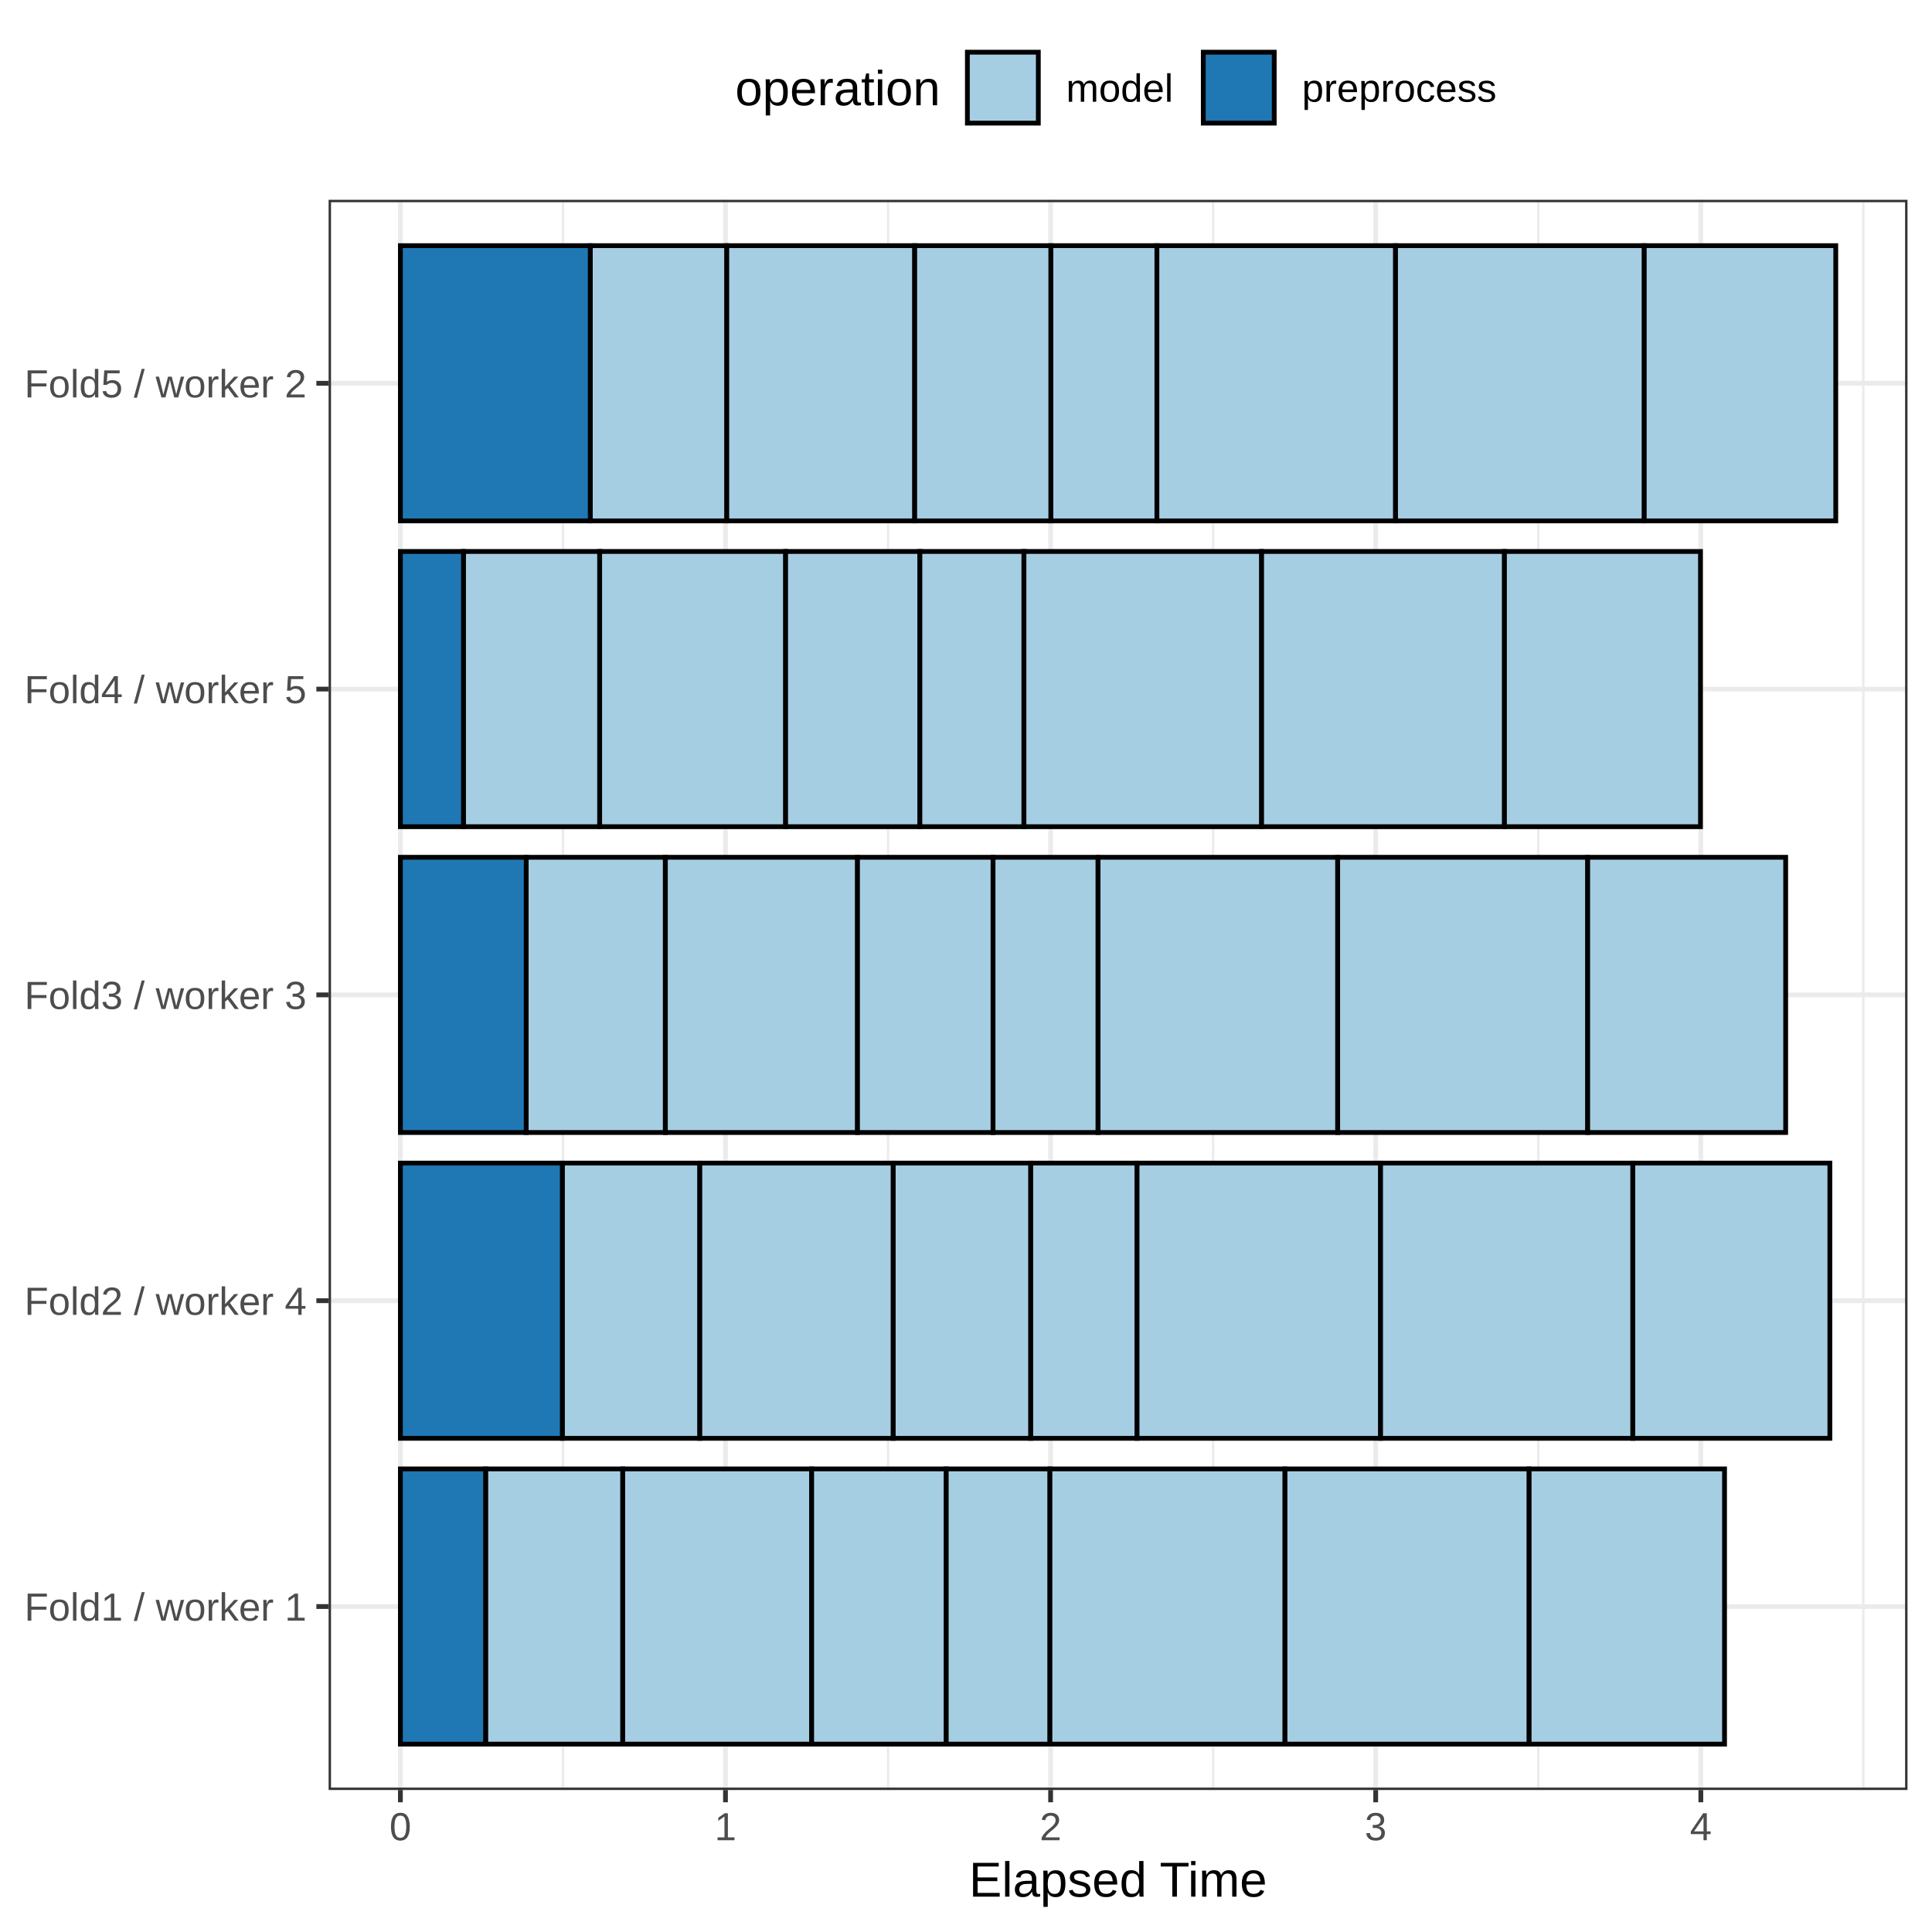
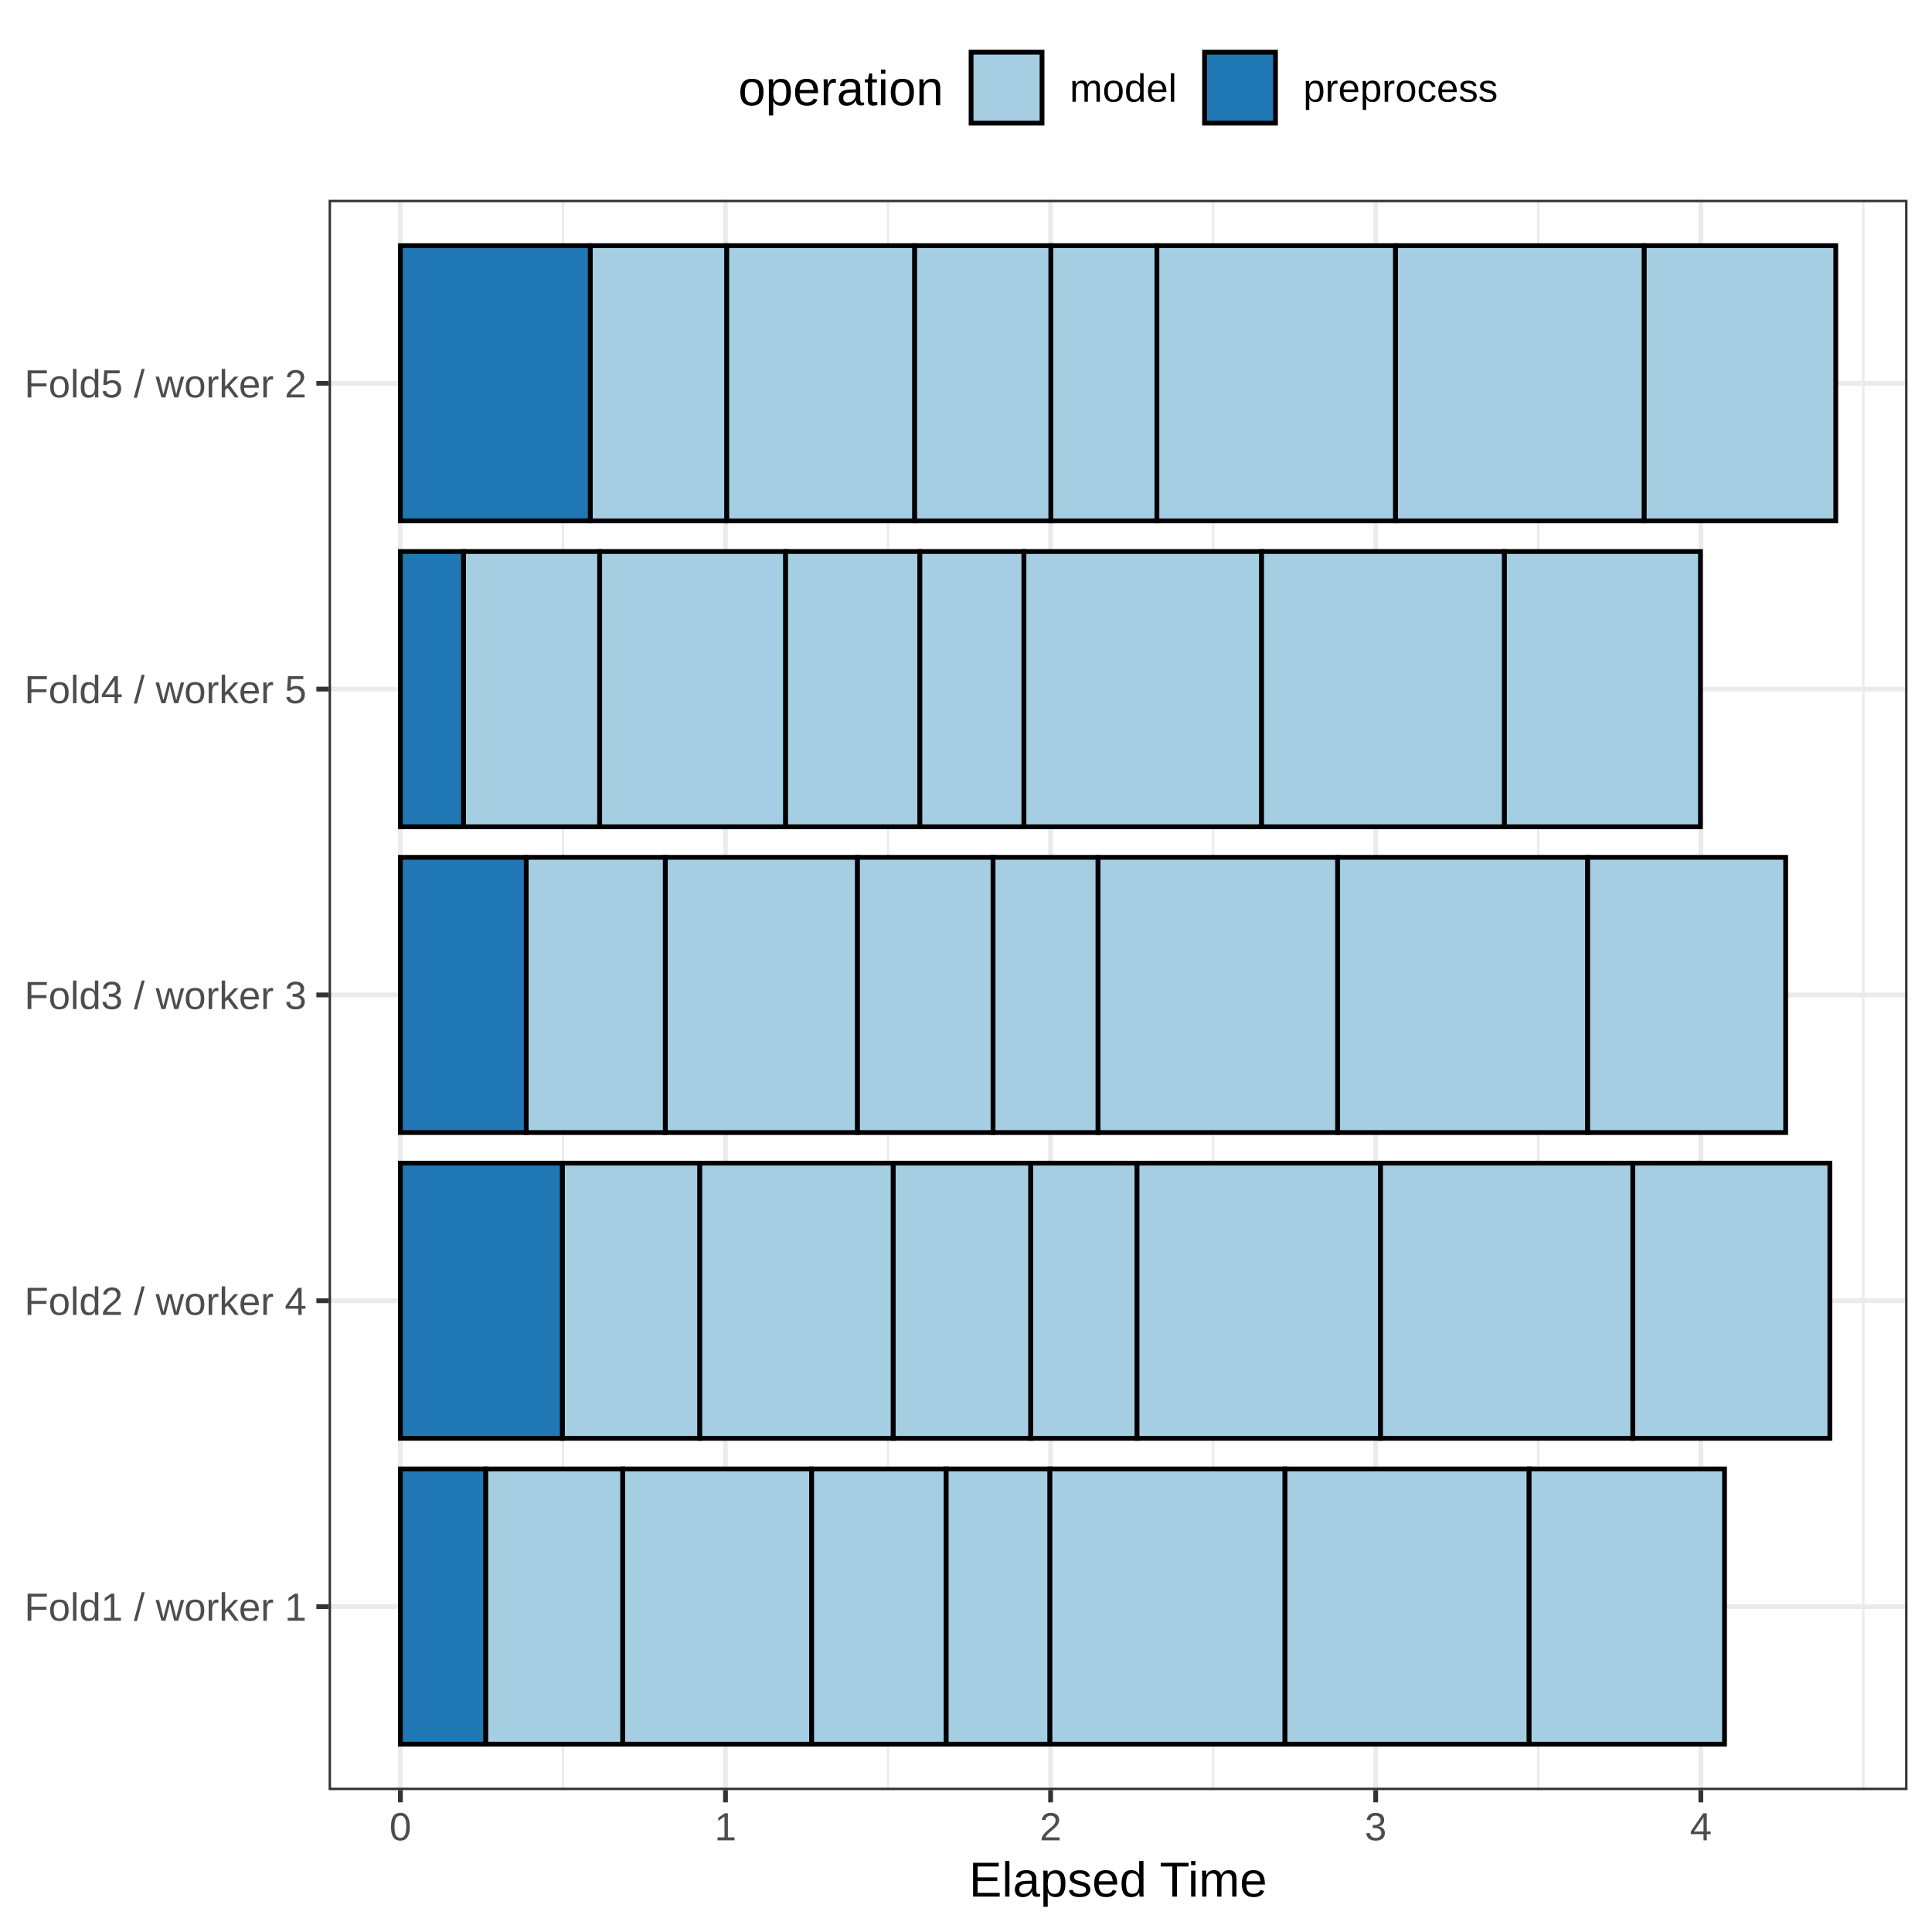
<svg xmlns="http://www.w3.org/2000/svg" class="svglite" width="432.00pt" height="432.00pt" viewBox="0 0 432.00 432.00">
  <defs>
    <style type="text/css">
    .svglite line, .svglite polyline, .svglite polygon, .svglite path, .svglite rect, .svglite circle {
      fill: none;
      stroke: #000000;
      stroke-linecap: round;
      stroke-linejoin: round;
      stroke-miterlimit: 10.00;
    }
    .svglite text {
      white-space: pre;
    }
  </style>
  </defs>
-   <rect width="100%" height="100%" style="stroke: none; fill: #FFFFFF;" />
+   <rect width="100%" height="100%" style="stroke: none; fill: none;" />
  <defs>
    <clipPath id="cpMC4wMHw0MzIuMDB8MC4wMHw0MzIuMDA=">
      <rect x="0.00" y="0.00" width="432.00" height="432.00" />
    </clipPath>
  </defs>
  <g clip-path="url(#cpMC4wMHw0MzIuMDB8MC4wMHw0MzIuMDA=)">
-     <rect x="0.00" y="0.00" width="432.00" height="432.00" style="stroke-width: 1.07; stroke: #FFFFFF; fill: #FFFFFF;" />
+     <rect x="0" y="0.00" width="432.00" height="432.00" style="stroke-width: 1.07; stroke: #FFFFFF; fill: #FFFFFF;" />
  </g>
  <defs>
-     <clipPath id="cpNzMuNDh8NDI2LjUyfDQ0LjY4fDQwMC4yNQ==">
-       <rect x="73.48" y="44.68" width="353.04" height="355.57" />
+     <clipPath id="cpNzMuNDh8NDI2LjUyfDQ0LjY4fDQwMC4yNw==">
+       <rect x="73.48" y="44.68" width="353.04" height="355.59" />
    </clipPath>
  </defs>
-   <g clip-path="url(#cpNzMuNDh8NDI2LjUyfDQ0LjY4fDQwMC4yNQ==)">
-     <rect x="73.48" y="44.68" width="353.04" height="355.57" style="stroke-width: 1.07; stroke: none; fill: #FFFFFF;" />
-     <polyline points="125.88,400.25 125.88,44.68 " style="stroke-width: 0.53; stroke: #EBEBEB; stroke-linecap: butt;" />
-     <polyline points="198.57,400.25 198.57,44.68 " style="stroke-width: 0.53; stroke: #EBEBEB; stroke-linecap: butt;" />
-     <polyline points="271.26,400.25 271.26,44.68 " style="stroke-width: 0.53; stroke: #EBEBEB; stroke-linecap: butt;" />
-     <polyline points="343.96,400.25 343.96,44.68 " style="stroke-width: 0.53; stroke: #EBEBEB; stroke-linecap: butt;" />
-     <polyline points="416.65,400.25 416.65,44.68 " style="stroke-width: 0.53; stroke: #EBEBEB; stroke-linecap: butt;" />
-     <polyline points="73.48,359.22 426.52,359.22 " style="stroke-width: 1.07; stroke: #EBEBEB; stroke-linecap: butt;" />
-     <polyline points="73.48,290.84 426.52,290.84 " style="stroke-width: 1.07; stroke: #EBEBEB; stroke-linecap: butt;" />
-     <polyline points="73.48,222.46 426.52,222.46 " style="stroke-width: 1.07; stroke: #EBEBEB; stroke-linecap: butt;" />
-     <polyline points="73.48,154.08 426.52,154.08 " style="stroke-width: 1.07; stroke: #EBEBEB; stroke-linecap: butt;" />
-     <polyline points="73.48,85.70 426.52,85.70 " style="stroke-width: 1.07; stroke: #EBEBEB; stroke-linecap: butt;" />
-     <polyline points="89.53,400.25 89.53,44.68 " style="stroke-width: 1.07; stroke: #EBEBEB; stroke-linecap: butt;" />
-     <polyline points="162.22,400.25 162.22,44.68 " style="stroke-width: 1.07; stroke: #EBEBEB; stroke-linecap: butt;" />
-     <polyline points="234.92,400.25 234.92,44.68 " style="stroke-width: 1.07; stroke: #EBEBEB; stroke-linecap: butt;" />
-     <polyline points="307.61,400.25 307.61,44.68 " style="stroke-width: 1.07; stroke: #EBEBEB; stroke-linecap: butt;" />
-     <polyline points="380.31,400.25 380.31,44.68 " style="stroke-width: 1.07; stroke: #EBEBEB; stroke-linecap: butt;" />
-     <rect x="108.58" y="328.45" width="30.68" height="61.54" style="stroke-width: 1.07; stroke-linecap: butt; stroke-linejoin: miter; fill: #A6CEE3;" />
-     <rect x="139.25" y="328.45" width="42.24" height="61.54" style="stroke-width: 1.07; stroke-linecap: butt; stroke-linejoin: miter; fill: #A6CEE3;" />
-     <rect x="181.49" y="328.45" width="30.10" height="61.54" style="stroke-width: 1.07; stroke-linecap: butt; stroke-linejoin: miter; fill: #A6CEE3;" />
-     <rect x="211.58" y="328.45" width="23.19" height="61.54" style="stroke-width: 1.07; stroke-linecap: butt; stroke-linejoin: miter; fill: #A6CEE3;" />
-     <rect x="234.77" y="328.45" width="52.56" height="61.54" style="stroke-width: 1.07; stroke-linecap: butt; stroke-linejoin: miter; fill: #A6CEE3;" />
-     <rect x="287.33" y="328.45" width="54.59" height="61.54" style="stroke-width: 1.07; stroke-linecap: butt; stroke-linejoin: miter; fill: #A6CEE3;" />
-     <rect x="341.92" y="328.45" width="43.69" height="61.54" style="stroke-width: 1.07; stroke-linecap: butt; stroke-linejoin: miter; fill: #A6CEE3;" />
-     <rect x="89.53" y="328.45" width="19.05" height="61.54" style="stroke-width: 1.07; stroke-linecap: butt; stroke-linejoin: miter; fill: #1F78B4;" />
+   <g clip-path="url(#cpNzMuNDh8NDI2LjUyfDQ0LjY4fDQwMC4yNw==)">
+     <rect x="73.48" y="44.68" width="353.04" height="355.59" style="stroke-width: 1.07; stroke: none; fill: #FFFFFF;" />
+     <polyline points="125.88,400.27 125.88,44.68 " style="stroke-width: 0.53; stroke: #EBEBEB; stroke-linecap: butt;" />
+     <polyline points="198.57,400.27 198.57,44.68 " style="stroke-width: 0.53; stroke: #EBEBEB; stroke-linecap: butt;" />
+     <polyline points="271.26,400.27 271.26,44.68 " style="stroke-width: 0.53; stroke: #EBEBEB; stroke-linecap: butt;" />
+     <polyline points="343.96,400.27 343.96,44.68 " style="stroke-width: 0.53; stroke: #EBEBEB; stroke-linecap: butt;" />
+     <polyline points="416.65,400.27 416.65,44.68 " style="stroke-width: 0.53; stroke: #EBEBEB; stroke-linecap: butt;" />
+     <polyline points="73.48,359.24 426.52,359.24 " style="stroke-width: 1.07; stroke: #EBEBEB; stroke-linecap: butt;" />
+     <polyline points="73.48,290.85 426.52,290.85 " style="stroke-width: 1.07; stroke: #EBEBEB; stroke-linecap: butt;" />
+     <polyline points="73.48,222.47 426.52,222.47 " style="stroke-width: 1.07; stroke: #EBEBEB; stroke-linecap: butt;" />
+     <polyline points="73.48,154.09 426.52,154.09 " style="stroke-width: 1.07; stroke: #EBEBEB; stroke-linecap: butt;" />
+     <polyline points="73.48,85.71 426.52,85.71 " style="stroke-width: 1.07; stroke: #EBEBEB; stroke-linecap: butt;" />
+     <polyline points="89.53,400.27 89.53,44.68 " style="stroke-width: 1.07; stroke: #EBEBEB; stroke-linecap: butt;" />
+     <polyline points="162.22,400.27 162.22,44.68 " style="stroke-width: 1.07; stroke: #EBEBEB; stroke-linecap: butt;" />
+     <polyline points="234.92,400.27 234.92,44.68 " style="stroke-width: 1.07; stroke: #EBEBEB; stroke-linecap: butt;" />
+     <polyline points="307.61,400.27 307.61,44.68 " style="stroke-width: 1.07; stroke: #EBEBEB; stroke-linecap: butt;" />
+     <polyline points="380.31,400.27 380.31,44.68 " style="stroke-width: 1.07; stroke: #EBEBEB; stroke-linecap: butt;" />
+     <rect x="108.58" y="328.46" width="30.68" height="61.54" style="stroke-width: 1.07; stroke-linecap: butt; stroke-linejoin: miter; fill: #A6CEE3;" />
+     <rect x="139.25" y="328.46" width="42.24" height="61.54" style="stroke-width: 1.07; stroke-linecap: butt; stroke-linejoin: miter; fill: #A6CEE3;" />
+     <rect x="181.49" y="328.46" width="30.10" height="61.54" style="stroke-width: 1.07; stroke-linecap: butt; stroke-linejoin: miter; fill: #A6CEE3;" />
+     <rect x="211.58" y="328.46" width="23.19" height="61.54" style="stroke-width: 1.07; stroke-linecap: butt; stroke-linejoin: miter; fill: #A6CEE3;" />
+     <rect x="234.77" y="328.46" width="52.56" height="61.54" style="stroke-width: 1.07; stroke-linecap: butt; stroke-linejoin: miter; fill: #A6CEE3;" />
+     <rect x="287.33" y="328.46" width="54.59" height="61.54" style="stroke-width: 1.07; stroke-linecap: butt; stroke-linejoin: miter; fill: #A6CEE3;" />
+     <rect x="341.92" y="328.46" width="43.69" height="61.54" style="stroke-width: 1.07; stroke-linecap: butt; stroke-linejoin: miter; fill: #A6CEE3;" />
+     <rect x="89.53" y="328.46" width="19.05" height="61.54" style="stroke-width: 1.07; stroke-linecap: butt; stroke-linejoin: miter; fill: #1F78B4;" />
    <rect x="131.98" y="54.93" width="30.53" height="61.54" style="stroke-width: 1.07; stroke-linecap: butt; stroke-linejoin: miter; fill: #A6CEE3;" />
    <rect x="162.51" y="54.93" width="42.02" height="61.54" style="stroke-width: 1.07; stroke-linecap: butt; stroke-linejoin: miter; fill: #A6CEE3;" />
    <rect x="204.53" y="54.93" width="30.46" height="61.54" style="stroke-width: 1.07; stroke-linecap: butt; stroke-linejoin: miter; fill: #A6CEE3;" />
    <rect x="234.99" y="54.93" width="23.70" height="61.54" style="stroke-width: 1.07; stroke-linecap: butt; stroke-linejoin: miter; fill: #A6CEE3;" />
    <rect x="258.69" y="54.93" width="53.36" height="61.54" style="stroke-width: 1.07; stroke-linecap: butt; stroke-linejoin: miter; fill: #A6CEE3;" />
    <rect x="312.05" y="54.93" width="55.61" height="61.54" style="stroke-width: 1.07; stroke-linecap: butt; stroke-linejoin: miter; fill: #A6CEE3;" />
    <rect x="367.66" y="54.93" width="42.82" height="61.54" style="stroke-width: 1.07; stroke-linecap: butt; stroke-linejoin: miter; fill: #A6CEE3;" />
    <rect x="89.53" y="54.93" width="42.45" height="61.54" style="stroke-width: 1.07; stroke-linecap: butt; stroke-linejoin: miter; fill: #1F78B4;" />
-     <rect x="117.66" y="191.69" width="31.11" height="61.54" style="stroke-width: 1.07; stroke-linecap: butt; stroke-linejoin: miter; fill: #A6CEE3;" />
-     <rect x="148.78" y="191.69" width="42.96" height="61.54" style="stroke-width: 1.07; stroke-linecap: butt; stroke-linejoin: miter; fill: #A6CEE3;" />
-     <rect x="191.74" y="191.69" width="30.31" height="61.54" style="stroke-width: 1.07; stroke-linecap: butt; stroke-linejoin: miter; fill: #A6CEE3;" />
-     <rect x="222.05" y="191.69" width="23.48" height="61.54" style="stroke-width: 1.07; stroke-linecap: butt; stroke-linejoin: miter; fill: #A6CEE3;" />
-     <rect x="245.53" y="191.69" width="53.58" height="61.54" style="stroke-width: 1.07; stroke-linecap: butt; stroke-linejoin: miter; fill: #A6CEE3;" />
-     <rect x="299.11" y="191.69" width="55.90" height="61.54" style="stroke-width: 1.07; stroke-linecap: butt; stroke-linejoin: miter; fill: #A6CEE3;" />
-     <rect x="355.01" y="191.69" width="44.27" height="61.54" style="stroke-width: 1.07; stroke-linecap: butt; stroke-linejoin: miter; fill: #A6CEE3;" />
-     <rect x="89.53" y="191.69" width="28.13" height="61.54" style="stroke-width: 1.07; stroke-linecap: butt; stroke-linejoin: miter; fill: #1F78B4;" />
-     <rect x="125.73" y="260.07" width="30.75" height="61.54" style="stroke-width: 1.07; stroke-linecap: butt; stroke-linejoin: miter; fill: #A6CEE3;" />
-     <rect x="156.48" y="260.07" width="43.25" height="61.54" style="stroke-width: 1.07; stroke-linecap: butt; stroke-linejoin: miter; fill: #A6CEE3;" />
-     <rect x="199.73" y="260.07" width="30.75" height="61.54" style="stroke-width: 1.07; stroke-linecap: butt; stroke-linejoin: miter; fill: #A6CEE3;" />
-     <rect x="230.48" y="260.07" width="23.77" height="61.54" style="stroke-width: 1.07; stroke-linecap: butt; stroke-linejoin: miter; fill: #A6CEE3;" />
-     <rect x="254.25" y="260.07" width="54.45" height="61.54" style="stroke-width: 1.07; stroke-linecap: butt; stroke-linejoin: miter; fill: #A6CEE3;" />
-     <rect x="308.70" y="260.07" width="56.41" height="61.54" style="stroke-width: 1.07; stroke-linecap: butt; stroke-linejoin: miter; fill: #A6CEE3;" />
-     <rect x="365.11" y="260.07" width="44.05" height="61.54" style="stroke-width: 1.07; stroke-linecap: butt; stroke-linejoin: miter; fill: #A6CEE3;" />
-     <rect x="89.53" y="260.07" width="36.20" height="61.54" style="stroke-width: 1.07; stroke-linecap: butt; stroke-linejoin: miter; fill: #1F78B4;" />
-     <rect x="103.63" y="123.31" width="30.46" height="61.54" style="stroke-width: 1.07; stroke-linecap: butt; stroke-linejoin: miter; fill: #A6CEE3;" />
-     <rect x="134.09" y="123.31" width="41.58" height="61.54" style="stroke-width: 1.07; stroke-linecap: butt; stroke-linejoin: miter; fill: #A6CEE3;" />
-     <rect x="175.67" y="123.31" width="30.02" height="61.54" style="stroke-width: 1.07; stroke-linecap: butt; stroke-linejoin: miter; fill: #A6CEE3;" />
-     <rect x="205.69" y="123.31" width="23.26" height="61.54" style="stroke-width: 1.07; stroke-linecap: butt; stroke-linejoin: miter; fill: #A6CEE3;" />
-     <rect x="228.96" y="123.31" width="53.14" height="61.54" style="stroke-width: 1.07; stroke-linecap: butt; stroke-linejoin: miter; fill: #A6CEE3;" />
-     <rect x="282.10" y="123.31" width="54.30" height="61.54" style="stroke-width: 1.07; stroke-linecap: butt; stroke-linejoin: miter; fill: #A6CEE3;" />
-     <rect x="336.40" y="123.31" width="43.83" height="61.54" style="stroke-width: 1.07; stroke-linecap: butt; stroke-linejoin: miter; fill: #A6CEE3;" />
-     <rect x="89.53" y="123.31" width="14.10" height="61.54" style="stroke-width: 1.07; stroke-linecap: butt; stroke-linejoin: miter; fill: #1F78B4;" />
-     <rect x="73.48" y="44.68" width="353.04" height="355.57" style="stroke-width: 1.07; stroke: #333333;" />
+     <rect x="117.66" y="191.70" width="31.11" height="61.54" style="stroke-width: 1.07; stroke-linecap: butt; stroke-linejoin: miter; fill: #A6CEE3;" />
+     <rect x="148.78" y="191.70" width="42.96" height="61.54" style="stroke-width: 1.07; stroke-linecap: butt; stroke-linejoin: miter; fill: #A6CEE3;" />
+     <rect x="191.74" y="191.70" width="30.31" height="61.54" style="stroke-width: 1.07; stroke-linecap: butt; stroke-linejoin: miter; fill: #A6CEE3;" />
+     <rect x="222.05" y="191.70" width="23.48" height="61.54" style="stroke-width: 1.07; stroke-linecap: butt; stroke-linejoin: miter; fill: #A6CEE3;" />
+     <rect x="245.53" y="191.70" width="53.58" height="61.54" style="stroke-width: 1.07; stroke-linecap: butt; stroke-linejoin: miter; fill: #A6CEE3;" />
+     <rect x="299.11" y="191.70" width="55.90" height="61.54" style="stroke-width: 1.07; stroke-linecap: butt; stroke-linejoin: miter; fill: #A6CEE3;" />
+     <rect x="355.01" y="191.70" width="44.27" height="61.54" style="stroke-width: 1.07; stroke-linecap: butt; stroke-linejoin: miter; fill: #A6CEE3;" />
+     <rect x="89.53" y="191.70" width="28.13" height="61.54" style="stroke-width: 1.07; stroke-linecap: butt; stroke-linejoin: miter; fill: #1F78B4;" />
+     <rect x="125.73" y="260.08" width="30.75" height="61.54" style="stroke-width: 1.07; stroke-linecap: butt; stroke-linejoin: miter; fill: #A6CEE3;" />
+     <rect x="156.48" y="260.08" width="43.25" height="61.54" style="stroke-width: 1.07; stroke-linecap: butt; stroke-linejoin: miter; fill: #A6CEE3;" />
+     <rect x="199.73" y="260.08" width="30.75" height="61.54" style="stroke-width: 1.07; stroke-linecap: butt; stroke-linejoin: miter; fill: #A6CEE3;" />
+     <rect x="230.48" y="260.08" width="23.77" height="61.54" style="stroke-width: 1.07; stroke-linecap: butt; stroke-linejoin: miter; fill: #A6CEE3;" />
+     <rect x="254.25" y="260.08" width="54.45" height="61.54" style="stroke-width: 1.07; stroke-linecap: butt; stroke-linejoin: miter; fill: #A6CEE3;" />
+     <rect x="308.70" y="260.08" width="56.41" height="61.54" style="stroke-width: 1.07; stroke-linecap: butt; stroke-linejoin: miter; fill: #A6CEE3;" />
+     <rect x="365.11" y="260.08" width="44.05" height="61.54" style="stroke-width: 1.07; stroke-linecap: butt; stroke-linejoin: miter; fill: #A6CEE3;" />
+     <rect x="89.53" y="260.08" width="36.20" height="61.54" style="stroke-width: 1.07; stroke-linecap: butt; stroke-linejoin: miter; fill: #1F78B4;" />
+     <rect x="103.63" y="123.32" width="30.46" height="61.54" style="stroke-width: 1.07; stroke-linecap: butt; stroke-linejoin: miter; fill: #A6CEE3;" />
+     <rect x="134.09" y="123.32" width="41.58" height="61.54" style="stroke-width: 1.07; stroke-linecap: butt; stroke-linejoin: miter; fill: #A6CEE3;" />
+     <rect x="175.67" y="123.32" width="30.02" height="61.54" style="stroke-width: 1.07; stroke-linecap: butt; stroke-linejoin: miter; fill: #A6CEE3;" />
+     <rect x="205.69" y="123.32" width="23.26" height="61.54" style="stroke-width: 1.07; stroke-linecap: butt; stroke-linejoin: miter; fill: #A6CEE3;" />
+     <rect x="228.96" y="123.32" width="53.14" height="61.54" style="stroke-width: 1.07; stroke-linecap: butt; stroke-linejoin: miter; fill: #A6CEE3;" />
+     <rect x="282.10" y="123.32" width="54.30" height="61.54" style="stroke-width: 1.07; stroke-linecap: butt; stroke-linejoin: miter; fill: #A6CEE3;" />
+     <rect x="336.40" y="123.32" width="43.83" height="61.54" style="stroke-width: 1.07; stroke-linecap: butt; stroke-linejoin: miter; fill: #A6CEE3;" />
+     <rect x="89.53" y="123.32" width="14.10" height="61.54" style="stroke-width: 1.07; stroke-linecap: butt; stroke-linejoin: miter; fill: #1F78B4;" />
+     <rect x="73.48" y="44.68" width="353.04" height="355.59" style="stroke-width: 1.07; stroke: #333333;" />
  </g>
  <g clip-path="url(#cpMC4wMHw0MzIuMDB8MC4wMHw0MzIuMDA=)">
-     <text x="68.55" y="362.38" text-anchor="end" style="font-size: 8.80px;fill: #4D4D4D; font-family: &quot;Arial&quot;;" textLength="63.07px" lengthAdjust="spacingAndGlyphs">Fold1 / worker 1</text>
-     <text x="68.55" y="294.00" text-anchor="end" style="font-size: 8.80px;fill: #4D4D4D; font-family: &quot;Arial&quot;;" textLength="63.07px" lengthAdjust="spacingAndGlyphs">Fold2 / worker 4</text>
-     <text x="68.55" y="225.62" text-anchor="end" style="font-size: 8.80px;fill: #4D4D4D; font-family: &quot;Arial&quot;;" textLength="63.07px" lengthAdjust="spacingAndGlyphs">Fold3 / worker 3</text>
+     <text x="68.55" y="362.39" text-anchor="end" style="font-size: 8.80px;fill: #4D4D4D; font-family: &quot;Arial&quot;;" textLength="63.07px" lengthAdjust="spacingAndGlyphs">Fold1 / worker 1</text>
+     <text x="68.55" y="294.01" text-anchor="end" style="font-size: 8.80px;fill: #4D4D4D; font-family: &quot;Arial&quot;;" textLength="63.07px" lengthAdjust="spacingAndGlyphs">Fold2 / worker 4</text>
+     <text x="68.55" y="225.63" text-anchor="end" style="font-size: 8.80px;fill: #4D4D4D; font-family: &quot;Arial&quot;;" textLength="63.07px" lengthAdjust="spacingAndGlyphs">Fold3 / worker 3</text>
    <text x="68.55" y="157.24" text-anchor="end" style="font-size: 8.80px;fill: #4D4D4D; font-family: &quot;Arial&quot;;" textLength="63.07px" lengthAdjust="spacingAndGlyphs">Fold4 / worker 5</text>
    <text x="68.55" y="88.86" text-anchor="end" style="font-size: 8.80px;fill: #4D4D4D; font-family: &quot;Arial&quot;;" textLength="63.07px" lengthAdjust="spacingAndGlyphs">Fold5 / worker 2</text>
-     <polyline points="70.74,359.22 73.48,359.22 " style="stroke-width: 1.07; stroke: #333333; stroke-linecap: butt;" />
-     <polyline points="70.74,290.84 73.48,290.84 " style="stroke-width: 1.07; stroke: #333333; stroke-linecap: butt;" />
-     <polyline points="70.74,222.46 73.48,222.46 " style="stroke-width: 1.07; stroke: #333333; stroke-linecap: butt;" />
-     <polyline points="70.74,154.08 73.48,154.08 " style="stroke-width: 1.07; stroke: #333333; stroke-linecap: butt;" />
-     <polyline points="70.74,85.70 73.48,85.70 " style="stroke-width: 1.07; stroke: #333333; stroke-linecap: butt;" />
-     <polyline points="89.53,402.99 89.53,400.25 " style="stroke-width: 1.07; stroke: #333333; stroke-linecap: butt;" />
-     <polyline points="162.22,402.99 162.22,400.25 " style="stroke-width: 1.07; stroke: #333333; stroke-linecap: butt;" />
-     <polyline points="234.92,402.99 234.92,400.25 " style="stroke-width: 1.07; stroke: #333333; stroke-linecap: butt;" />
-     <polyline points="307.61,402.99 307.61,400.25 " style="stroke-width: 1.07; stroke: #333333; stroke-linecap: butt;" />
-     <polyline points="380.31,402.99 380.31,400.25 " style="stroke-width: 1.07; stroke: #333333; stroke-linecap: butt;" />
-     <text x="89.53" y="411.49" text-anchor="middle" style="font-size: 8.80px;fill: #4D4D4D; font-family: &quot;Arial&quot;;" textLength="4.90px" lengthAdjust="spacingAndGlyphs">0</text>
-     <text x="162.22" y="411.49" text-anchor="middle" style="font-size: 8.80px;fill: #4D4D4D; font-family: &quot;Arial&quot;;" textLength="4.90px" lengthAdjust="spacingAndGlyphs">1</text>
-     <text x="234.92" y="411.49" text-anchor="middle" style="font-size: 8.80px;fill: #4D4D4D; font-family: &quot;Arial&quot;;" textLength="4.90px" lengthAdjust="spacingAndGlyphs">2</text>
-     <text x="307.61" y="411.49" text-anchor="middle" style="font-size: 8.80px;fill: #4D4D4D; font-family: &quot;Arial&quot;;" textLength="4.90px" lengthAdjust="spacingAndGlyphs">3</text>
-     <text x="380.31" y="411.49" text-anchor="middle" style="font-size: 8.80px;fill: #4D4D4D; font-family: &quot;Arial&quot;;" textLength="4.90px" lengthAdjust="spacingAndGlyphs">4</text>
-     <text x="250.00" y="424.10" text-anchor="middle" style="font-size: 11.00px; font-family: &quot;Arial&quot;;" textLength="67.26px" lengthAdjust="spacingAndGlyphs">Elapsed Time</text>
-     <rect x="158.90" y="5.48" width="182.21" height="28.24" style="stroke-width: 1.07; stroke: none; fill: #FFFFFF;" />
-     <text x="164.38" y="23.54" style="font-size: 11.00px; font-family: &quot;Arial&quot;;" textLength="45.88px" lengthAdjust="spacingAndGlyphs">operation</text>
-     <rect x="215.61" y="10.96" width="17.28" height="17.28" style="stroke-width: 1.07; stroke: none; fill: #FFFFFF;" />
-     <rect x="216.31" y="11.67" width="15.86" height="15.86" style="stroke-width: 1.07; stroke-linecap: butt; stroke-linejoin: miter; fill: #A6CEE3;" />
-     <rect x="268.35" y="10.96" width="17.28" height="17.28" style="stroke-width: 1.07; stroke: none; fill: #FFFFFF;" />
-     <rect x="269.06" y="11.67" width="15.86" height="15.86" style="stroke-width: 1.07; stroke-linecap: butt; stroke-linejoin: miter; fill: #1F78B4;" />
-     <text x="238.37" y="22.75" style="font-size: 8.80px; font-family: &quot;Arial&quot;;" textLength="23.97px" lengthAdjust="spacingAndGlyphs">model</text>
-     <text x="291.11" y="22.75" style="font-size: 8.80px; font-family: &quot;Arial&quot;;" textLength="43.54px" lengthAdjust="spacingAndGlyphs">preprocess</text>
+     <polyline points="70.74,359.24 73.48,359.24 " style="stroke-width: 1.07; stroke: #333333; stroke-linecap: butt;" />
+     <polyline points="70.74,290.85 73.48,290.85 " style="stroke-width: 1.07; stroke: #333333; stroke-linecap: butt;" />
+     <polyline points="70.74,222.47 73.48,222.47 " style="stroke-width: 1.07; stroke: #333333; stroke-linecap: butt;" />
+     <polyline points="70.74,154.09 73.48,154.09 " style="stroke-width: 1.07; stroke: #333333; stroke-linecap: butt;" />
+     <polyline points="70.74,85.71 73.48,85.71 " style="stroke-width: 1.07; stroke: #333333; stroke-linecap: butt;" />
+     <polyline points="89.53,403.01 89.53,400.27 " style="stroke-width: 1.07; stroke: #333333; stroke-linecap: butt;" />
+     <polyline points="162.22,403.01 162.22,400.27 " style="stroke-width: 1.07; stroke: #333333; stroke-linecap: butt;" />
+     <polyline points="234.92,403.01 234.92,400.27 " style="stroke-width: 1.07; stroke: #333333; stroke-linecap: butt;" />
+     <polyline points="307.61,403.01 307.61,400.27 " style="stroke-width: 1.07; stroke: #333333; stroke-linecap: butt;" />
+     <polyline points="380.31,403.01 380.31,400.27 " style="stroke-width: 1.07; stroke: #333333; stroke-linecap: butt;" />
+     <text x="89.53" y="411.50" text-anchor="middle" style="font-size: 8.80px;fill: #4D4D4D; font-family: &quot;Arial&quot;;" textLength="4.90px" lengthAdjust="spacingAndGlyphs">0</text>
+     <text x="162.22" y="411.50" text-anchor="middle" style="font-size: 8.80px;fill: #4D4D4D; font-family: &quot;Arial&quot;;" textLength="4.90px" lengthAdjust="spacingAndGlyphs">1</text>
+     <text x="234.92" y="411.50" text-anchor="middle" style="font-size: 8.80px;fill: #4D4D4D; font-family: &quot;Arial&quot;;" textLength="4.90px" lengthAdjust="spacingAndGlyphs">2</text>
+     <text x="307.61" y="411.50" text-anchor="middle" style="font-size: 8.80px;fill: #4D4D4D; font-family: &quot;Arial&quot;;" textLength="4.90px" lengthAdjust="spacingAndGlyphs">3</text>
+     <text x="380.31" y="411.50" text-anchor="middle" style="font-size: 8.80px;fill: #4D4D4D; font-family: &quot;Arial&quot;;" textLength="4.90px" lengthAdjust="spacingAndGlyphs">4</text>
+     <text x="250.00" y="424.09" text-anchor="middle" style="font-size: 11.00px; font-family: &quot;Arial&quot;;" textLength="67.26px" lengthAdjust="spacingAndGlyphs">Elapsed Time</text>
+     <rect x="159.59" y="5.48" width="180.82" height="28.24" style="stroke-width: 1.07; stroke: none; fill: #FFFFFF;" />
+     <text x="165.07" y="23.54" style="font-size: 11.00px; font-family: &quot;Arial&quot;;" textLength="45.88px" lengthAdjust="spacingAndGlyphs">operation</text>
+     <rect x="216.43" y="10.96" width="17.28" height="17.28" style="stroke-width: 1.07; stroke: none; fill: #FFFFFF;" />
+     <rect x="217.14" y="11.67" width="15.86" height="15.86" style="stroke-width: 1.07; stroke-linecap: butt; stroke-linejoin: miter; fill: #A6CEE3;" />
+     <rect x="268.64" y="10.96" width="17.28" height="17.28" style="stroke-width: 1.07; stroke: none; fill: #FFFFFF;" />
+     <rect x="269.34" y="11.67" width="15.86" height="15.86" style="stroke-width: 1.07; stroke-linecap: butt; stroke-linejoin: miter; fill: #1F78B4;" />
+     <text x="239.19" y="22.75" style="font-size: 8.80px; font-family: &quot;Arial&quot;;" textLength="23.97px" lengthAdjust="spacingAndGlyphs">model</text>
+     <text x="291.40" y="22.75" style="font-size: 8.80px; font-family: &quot;Arial&quot;;" textLength="43.54px" lengthAdjust="spacingAndGlyphs">preprocess</text>
  </g>
</svg>
